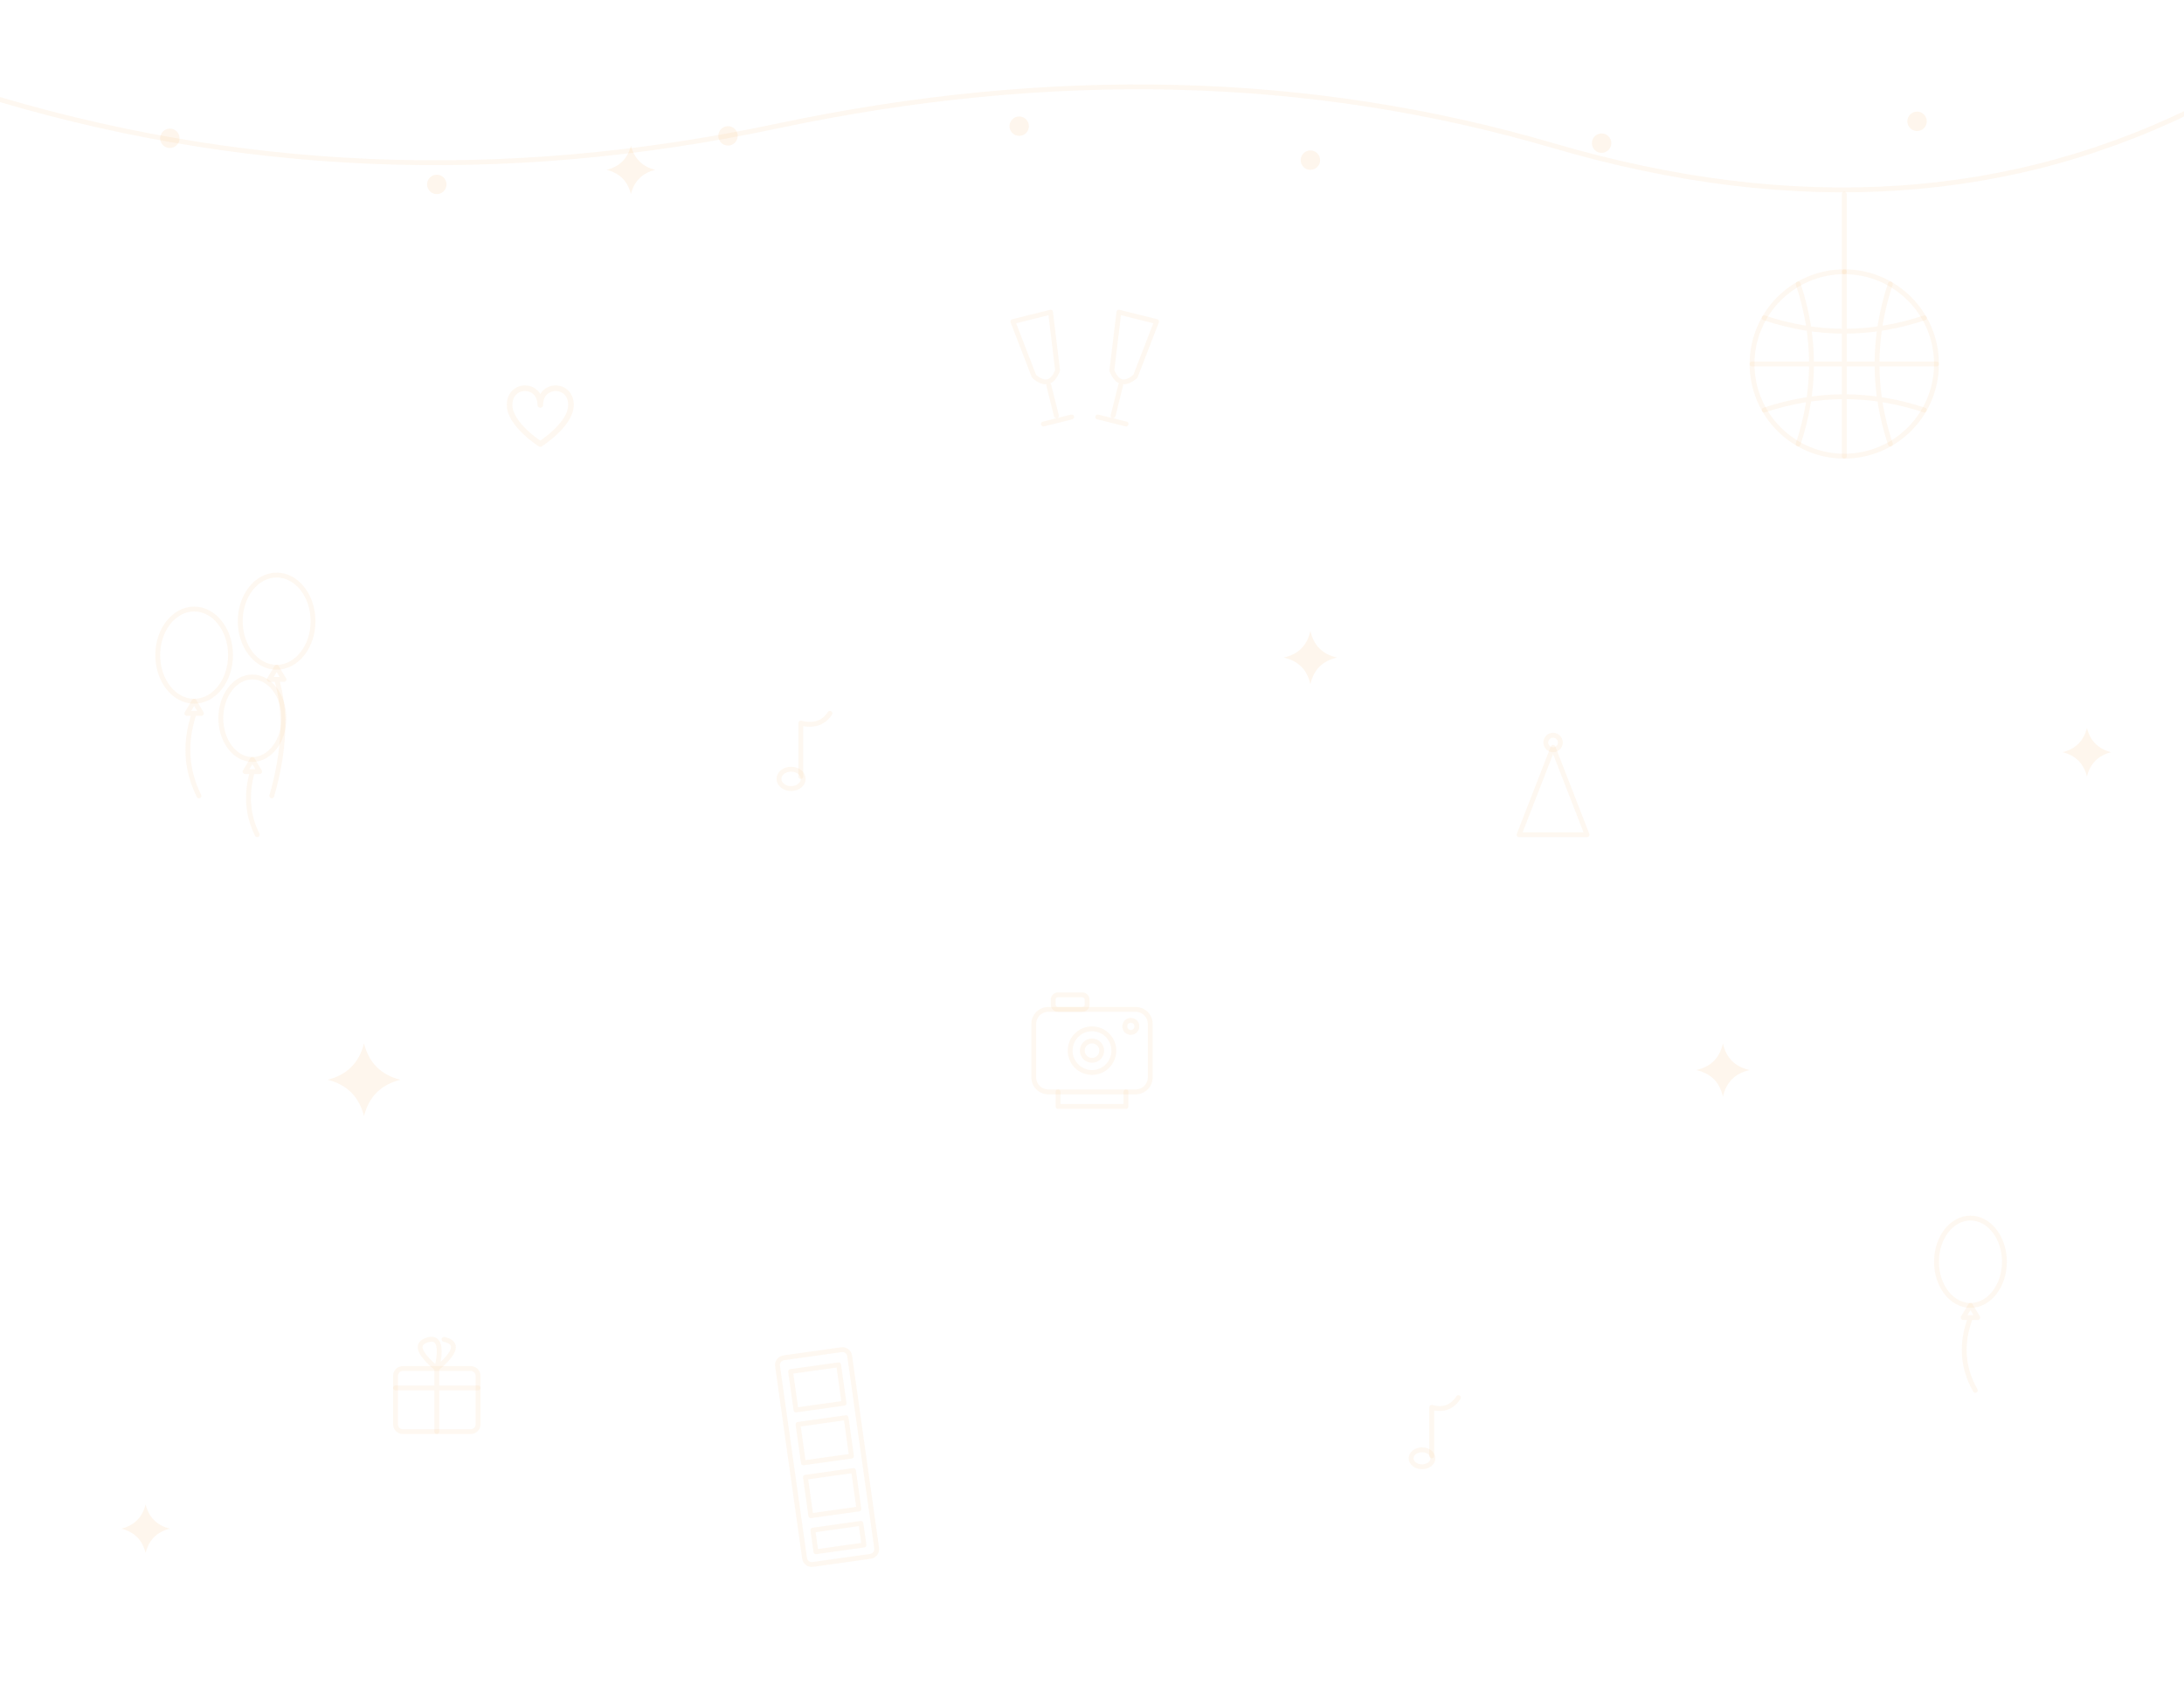
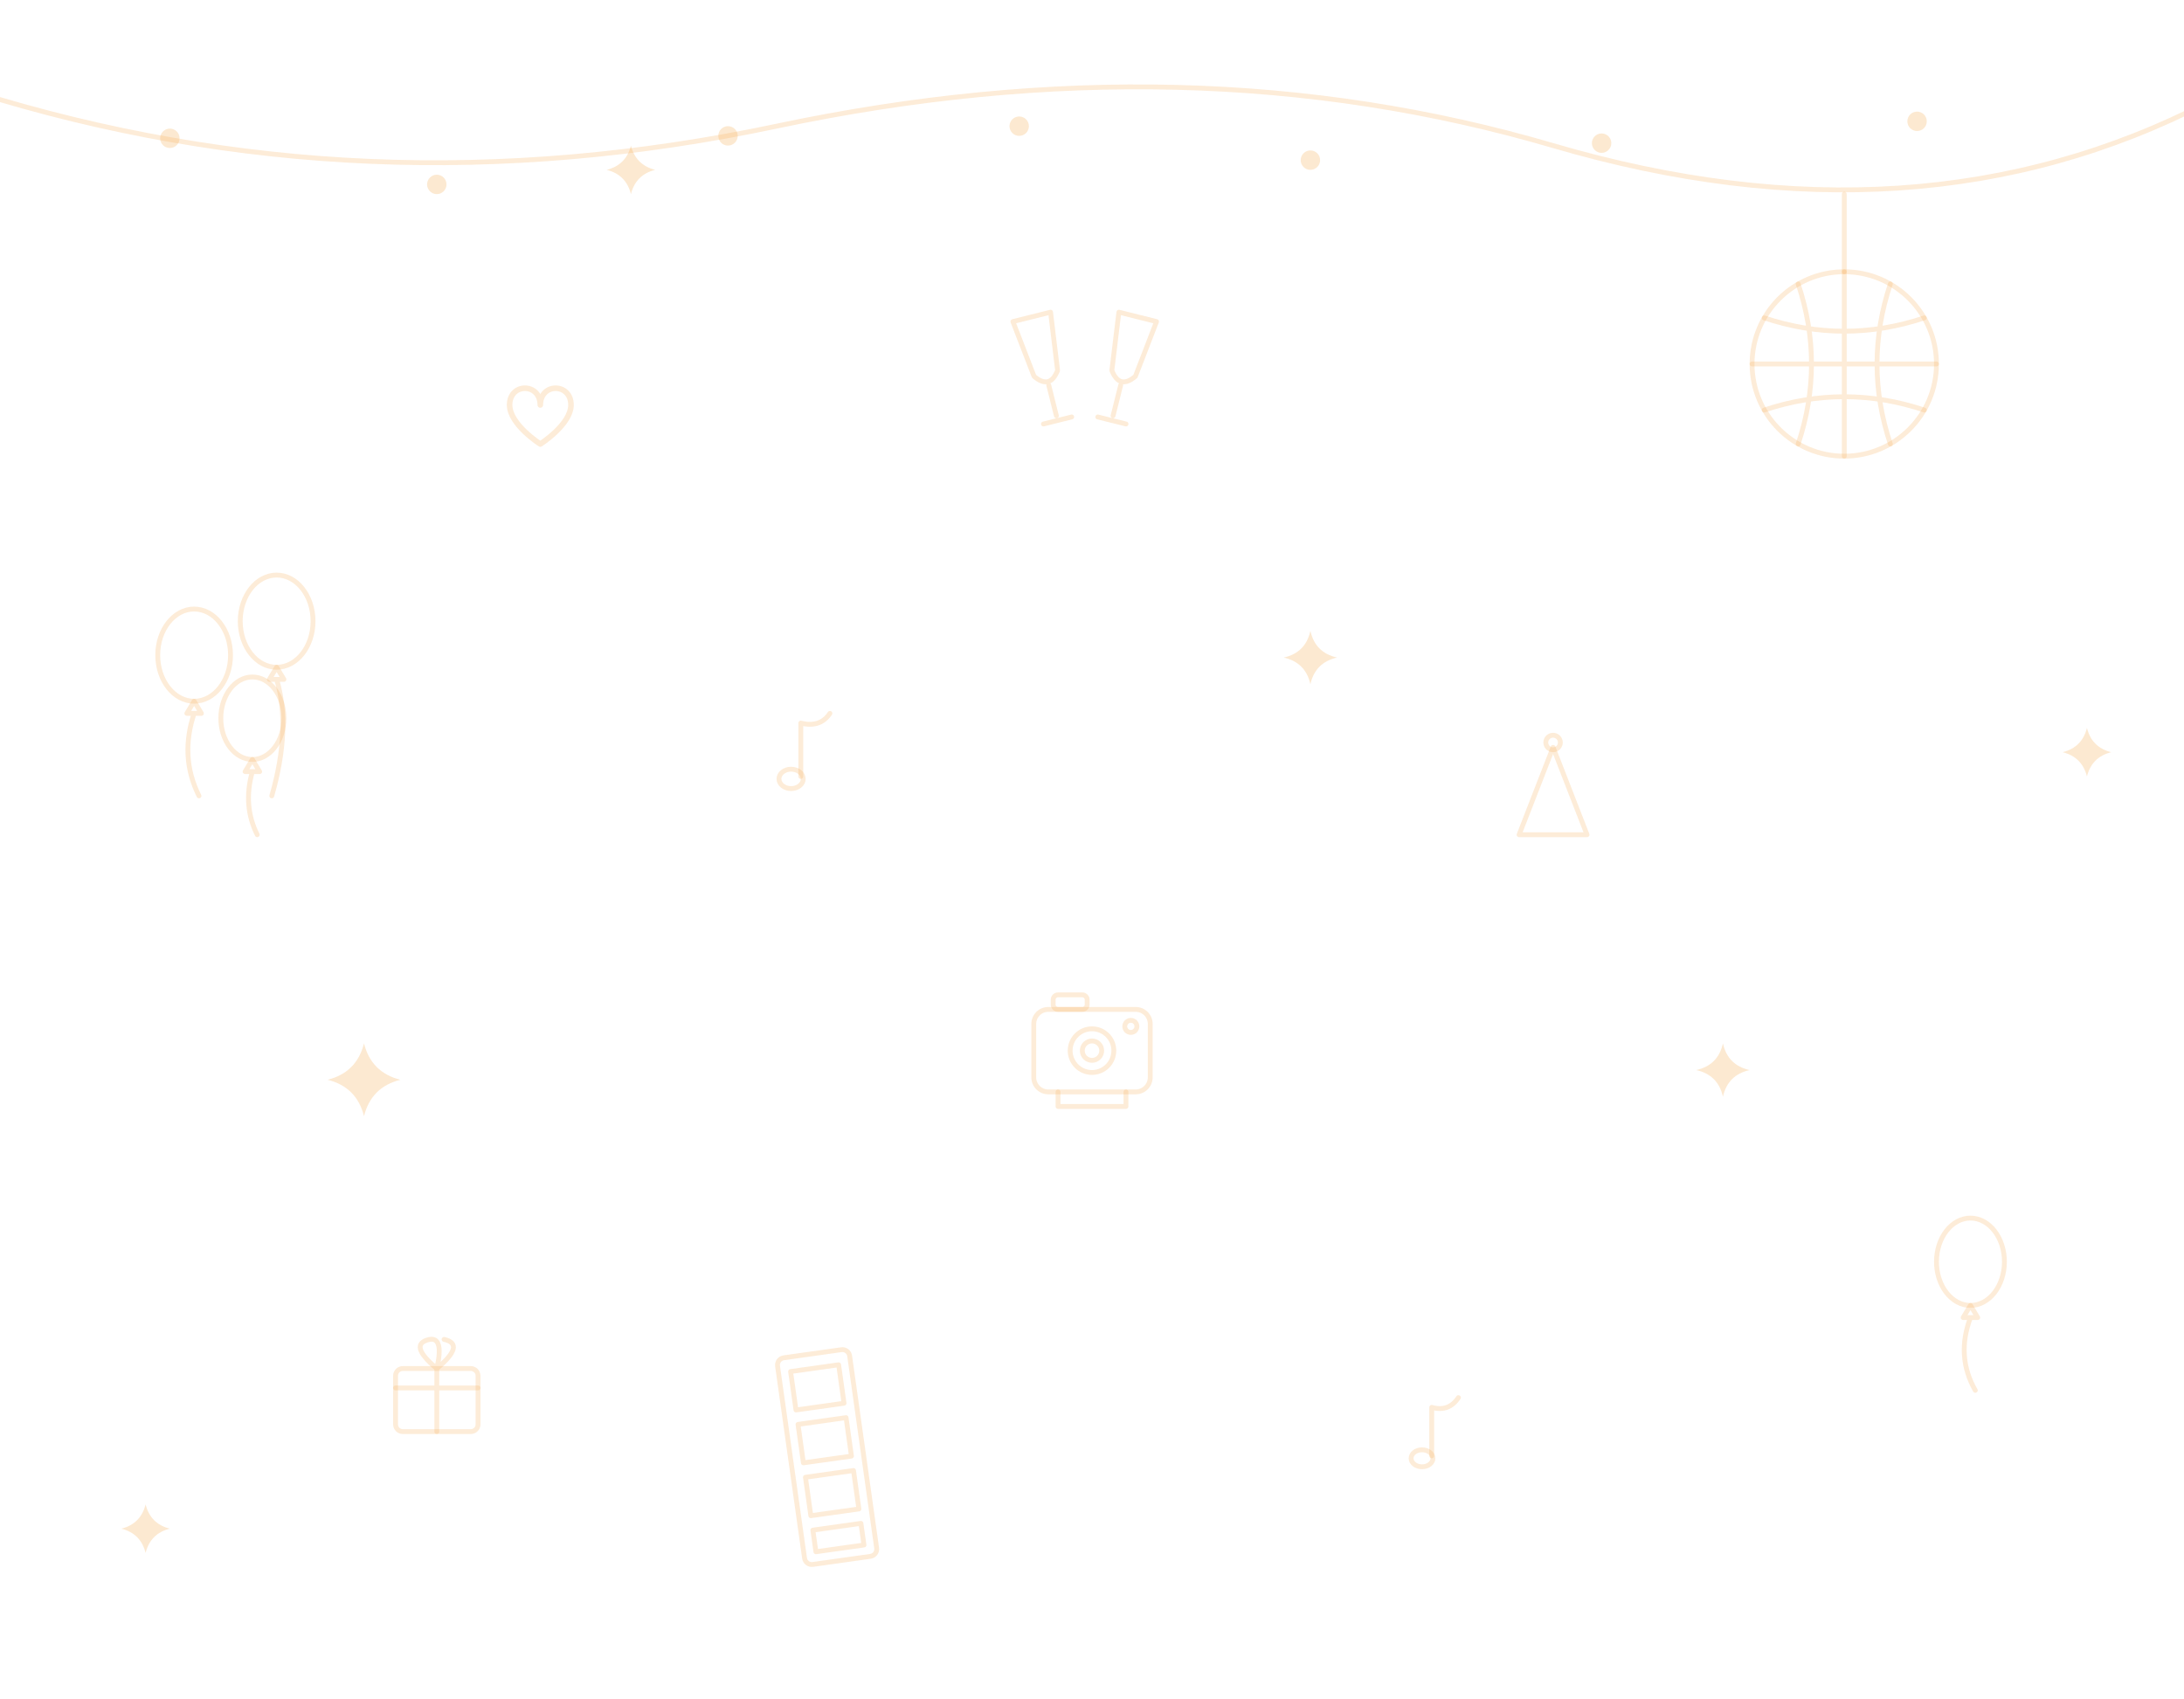
<svg xmlns="http://www.w3.org/2000/svg" viewBox="0 0 900 700" width="900" height="700">
-   <g fill="none" stroke="rgba(245,169,78,.08)" stroke-width="2" stroke-linecap="round" stroke-linejoin="round">
+   <g fill="none" stroke="rgba(245,169,78,.22)" stroke-width="2" stroke-linecap="round" stroke-linejoin="round">
    <path d="M-10 38 Q 150 88 320 52 T 640 60 T 910 42" />
-     <g fill="rgba(245,169,78,.10)" stroke="none">
+     <g fill="rgba(245,169,78,.26)" stroke="none">
      <circle cx="70" cy="57" r="4" />
      <circle cx="180" cy="76" r="4" />
      <circle cx="300" cy="56" r="4" />
      <circle cx="420" cy="52" r="4" />
      <circle cx="540" cy="66" r="4" />
      <circle cx="660" cy="59" r="4" />
      <circle cx="790" cy="50" r="4" />
    </g>
    <g transform="translate(760,150)">
      <path d="M0 -70 V -38" />
      <circle cx="0" cy="0" r="38" />
      <path d="M-38 0 H38 M-33 -19 Q0 -8 33 -19 M-33 19 Q0 8 33 19 M0 -38 V38 M-19 -33 Q-8 0 -19 33 M19 -33 Q8 0 19 33" />
    </g>
    <g transform="translate(80,270)">
      <ellipse cx="0" cy="0" rx="15" ry="19" />
      <path d="M0 19 l-3 5 h6 z M0 24 q-6 18 2 34" />
      <ellipse cx="34" cy="-14" rx="15" ry="19" />
      <path d="M34 5 l-3 5 h6 z M34 10 q6 20 -2 48" />
      <ellipse cx="24" cy="26" rx="13" ry="17" />
      <path d="M24 43 l-3 5 h6 z M24 48 q-4 14 2 26" />
    </g>
    <g transform="translate(812,520)">
      <ellipse cx="0" cy="0" rx="14" ry="18" />
      <path d="M0 18 l-3 5 h6 z M0 23 q-6 16 2 30" />
    </g>
    <g transform="translate(430,150)">
      <g transform="rotate(-14)">
        <path d="M-8 -20 H8 L5 4 Q0 11 -5 4 Z M0 9 V22 M-6 24 H6" />
      </g>
      <g transform="translate(34,0) rotate(14)">
        <path d="M-8 -20 H8 L5 4 Q0 11 -5 4 Z M0 9 V22 M-6 24 H6" />
      </g>
    </g>
    <g transform="translate(210,160) scale(1.15)">
      <path d="M0 6 C0 -2 11 -2 11 6 C11 -2 22 -2 22 6 C22 13 11 20 11 20 C11 20 0 13 0 6 Z" />
    </g>
    <g transform="translate(450,430)">
      <rect x="-24" y="-14" width="48" height="34" rx="6" />
      <circle cx="0" cy="3" r="9" />
      <circle cx="0" cy="3" r="4" />
      <rect x="-16" y="-20" width="14" height="6" rx="2" />
      <circle cx="16" cy="-7" r="2.5" />
      <path d="M-14 20 v6 h28 v-6" />
    </g>
    <g transform="translate(180,570)">
      <rect x="-17" y="-6" width="34" height="26" rx="3" />
      <path d="M-17 2 H17 M0 -6 V20 M0 -6 Q-12 -16 -3 -18 Q3 -19 0 -6 Q12 -16 3 -18" />
    </g>
    <g transform="translate(640,330)">
      <path d="M0 -22 L14 14 H-14 Z" />
      <circle cx="0" cy="-24" r="3" />
    </g>
    <g transform="translate(330,320)">
      <path d="M0 0 V-22 q8 2 12 -4" />
      <ellipse cx="-4" cy="1" rx="5" ry="4" />
    </g>
    <g transform="translate(590,600)">
      <path d="M0 0 V-20 q7 2 11 -4" />
      <ellipse cx="-4" cy="1" rx="4.5" ry="3.5" />
    </g>
    <g transform="translate(320,560) rotate(-8)">
      <rect x="0" y="0" width="30" height="86" rx="3" />
      <rect x="5" y="6" width="20" height="16" />
      <rect x="5" y="28" width="20" height="16" />
      <rect x="5" y="50" width="20" height="16" />
      <rect x="5" y="72" width="20" height="9" />
    </g>
  </g>
-   <g fill="rgba(245,169,78,.10)" stroke="none">
+   <g fill="rgba(245,169,78,.26)" stroke="none">
    <path d="M150 430 Q153 442 165 445 Q153 448 150 460 Q147 448 135 445 Q147 442 150 430 Z" />
    <path d="M540 260 Q542 269 551 271 Q542 273 540 282 Q538 273 529 271 Q538 269 540 260 Z" />
    <path d="M710 430 Q712 439 721 441 Q712 443 710 452 Q708 443 699 441 Q708 439 710 430 Z" />
    <path d="M260 60 Q262 68 270 70 Q262 72 260 80 Q258 72 250 70 Q258 68 260 60 Z" />
    <path d="M60 620 Q62 628 70 630 Q62 632 60 640 Q58 632 50 630 Q58 628 60 620 Z" />
    <path d="M860 300 Q862 308 870 310 Q862 312 860 320 Q858 312 850 310 Q858 308 860 300 Z" />
  </g>
-   <g fill="rgba(255,255,255,.07)" stroke="none">
+   <g fill="rgba(255,255,255,.15)" stroke="none">
    <rect x="120" y="120" width="7" height="4" rx="1" transform="rotate(24 123 122)" />
    <rect x="380" y="80" width="7" height="4" rx="1" transform="rotate(-30 383 82)" />
    <rect x="620" y="140" width="7" height="4" rx="1" transform="rotate(45 623 142)" />
    <rect x="500" y="540" width="7" height="4" rx="1" transform="rotate(-18 503 542)" />
    <rect x="240" y="440" width="7" height="4" rx="1" transform="rotate(60 243 442)" />
    <rect x="720" y="640" width="7" height="4" rx="1" transform="rotate(12 723 642)" />
    <rect x="80 " y="480" width="7" height="4" rx="1" transform="rotate(-40 83 482)" />
    <rect x="840" y="80" width="7" height="4" rx="1" transform="rotate(30 843 82)" />
    <circle cx="480" cy="330" r="3" />
    <circle cx="200" cy="360" r="2.5" />
    <circle cx="680" cy="240" r="3" />
    <circle cx="370" cy="640" r="2.5" />
    <circle cx="770" cy="360" r="2.5" />
    <circle cx="130" cy="60" r="2.5" />
    <circle cx="560" cy="480" r="2.5" />
    <circle cx="880" cy="560" r="3" />
    <circle cx="40" cy="200" r="2.5" />
  </g>
</svg>
